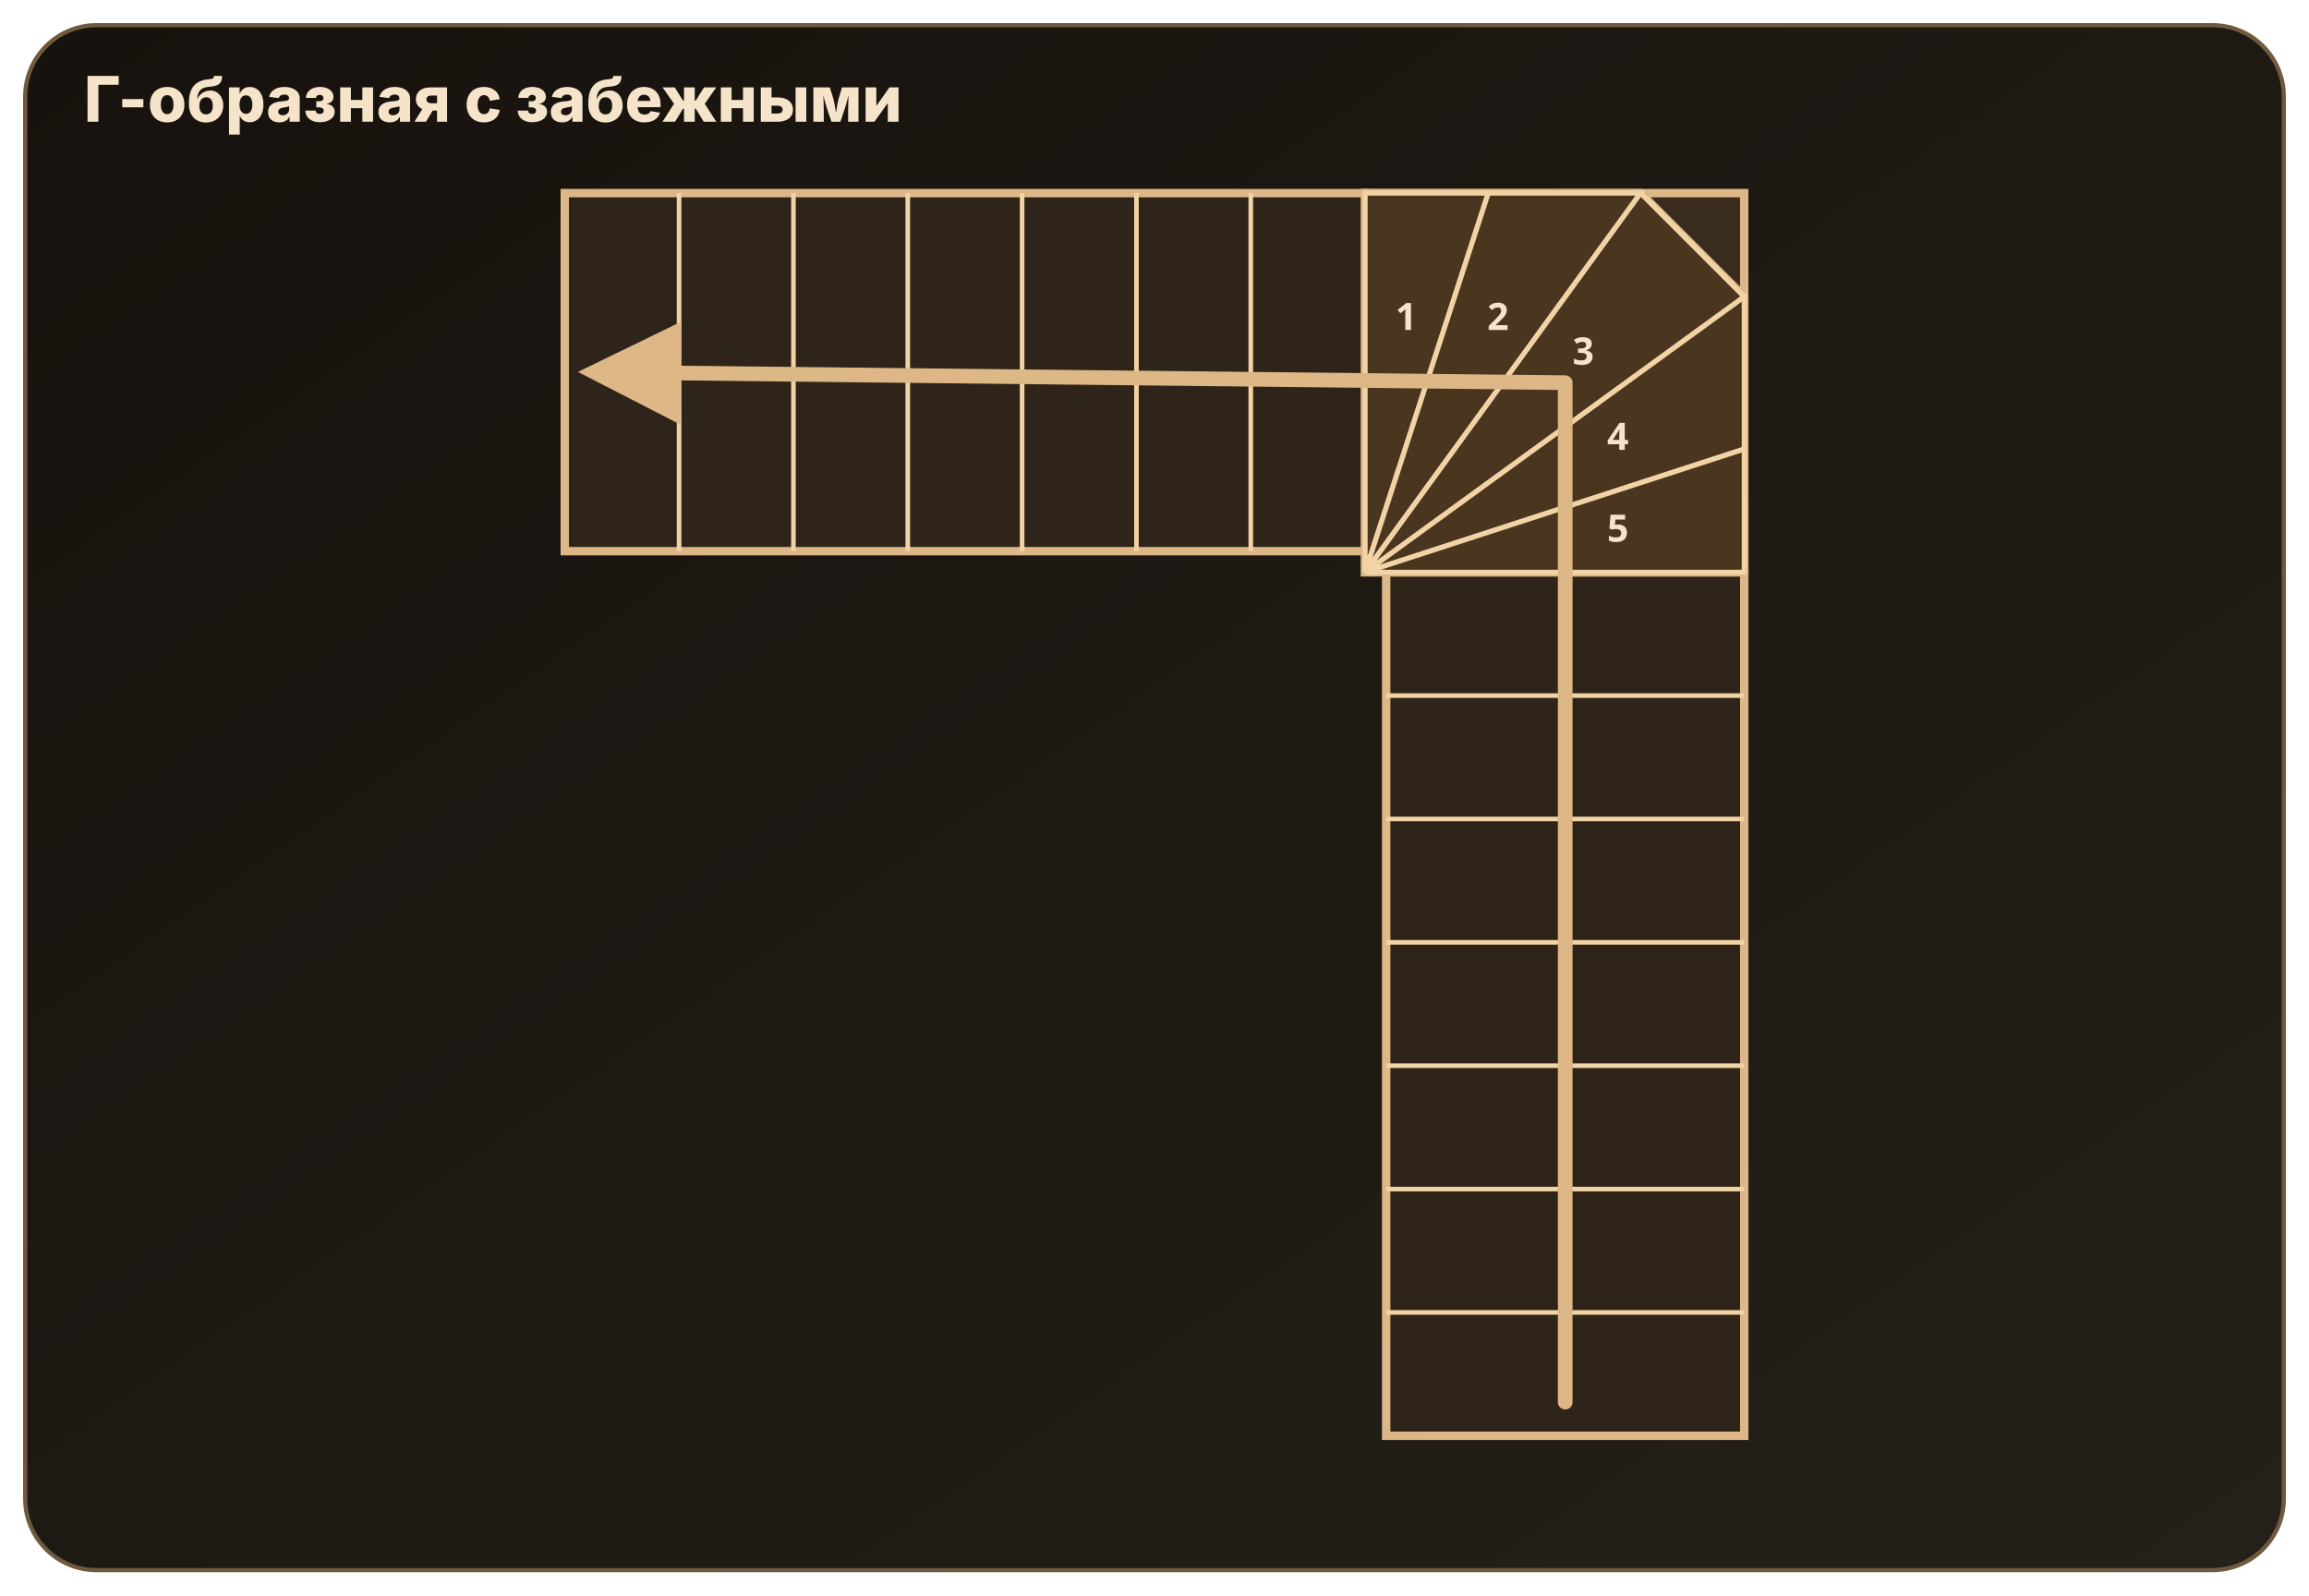
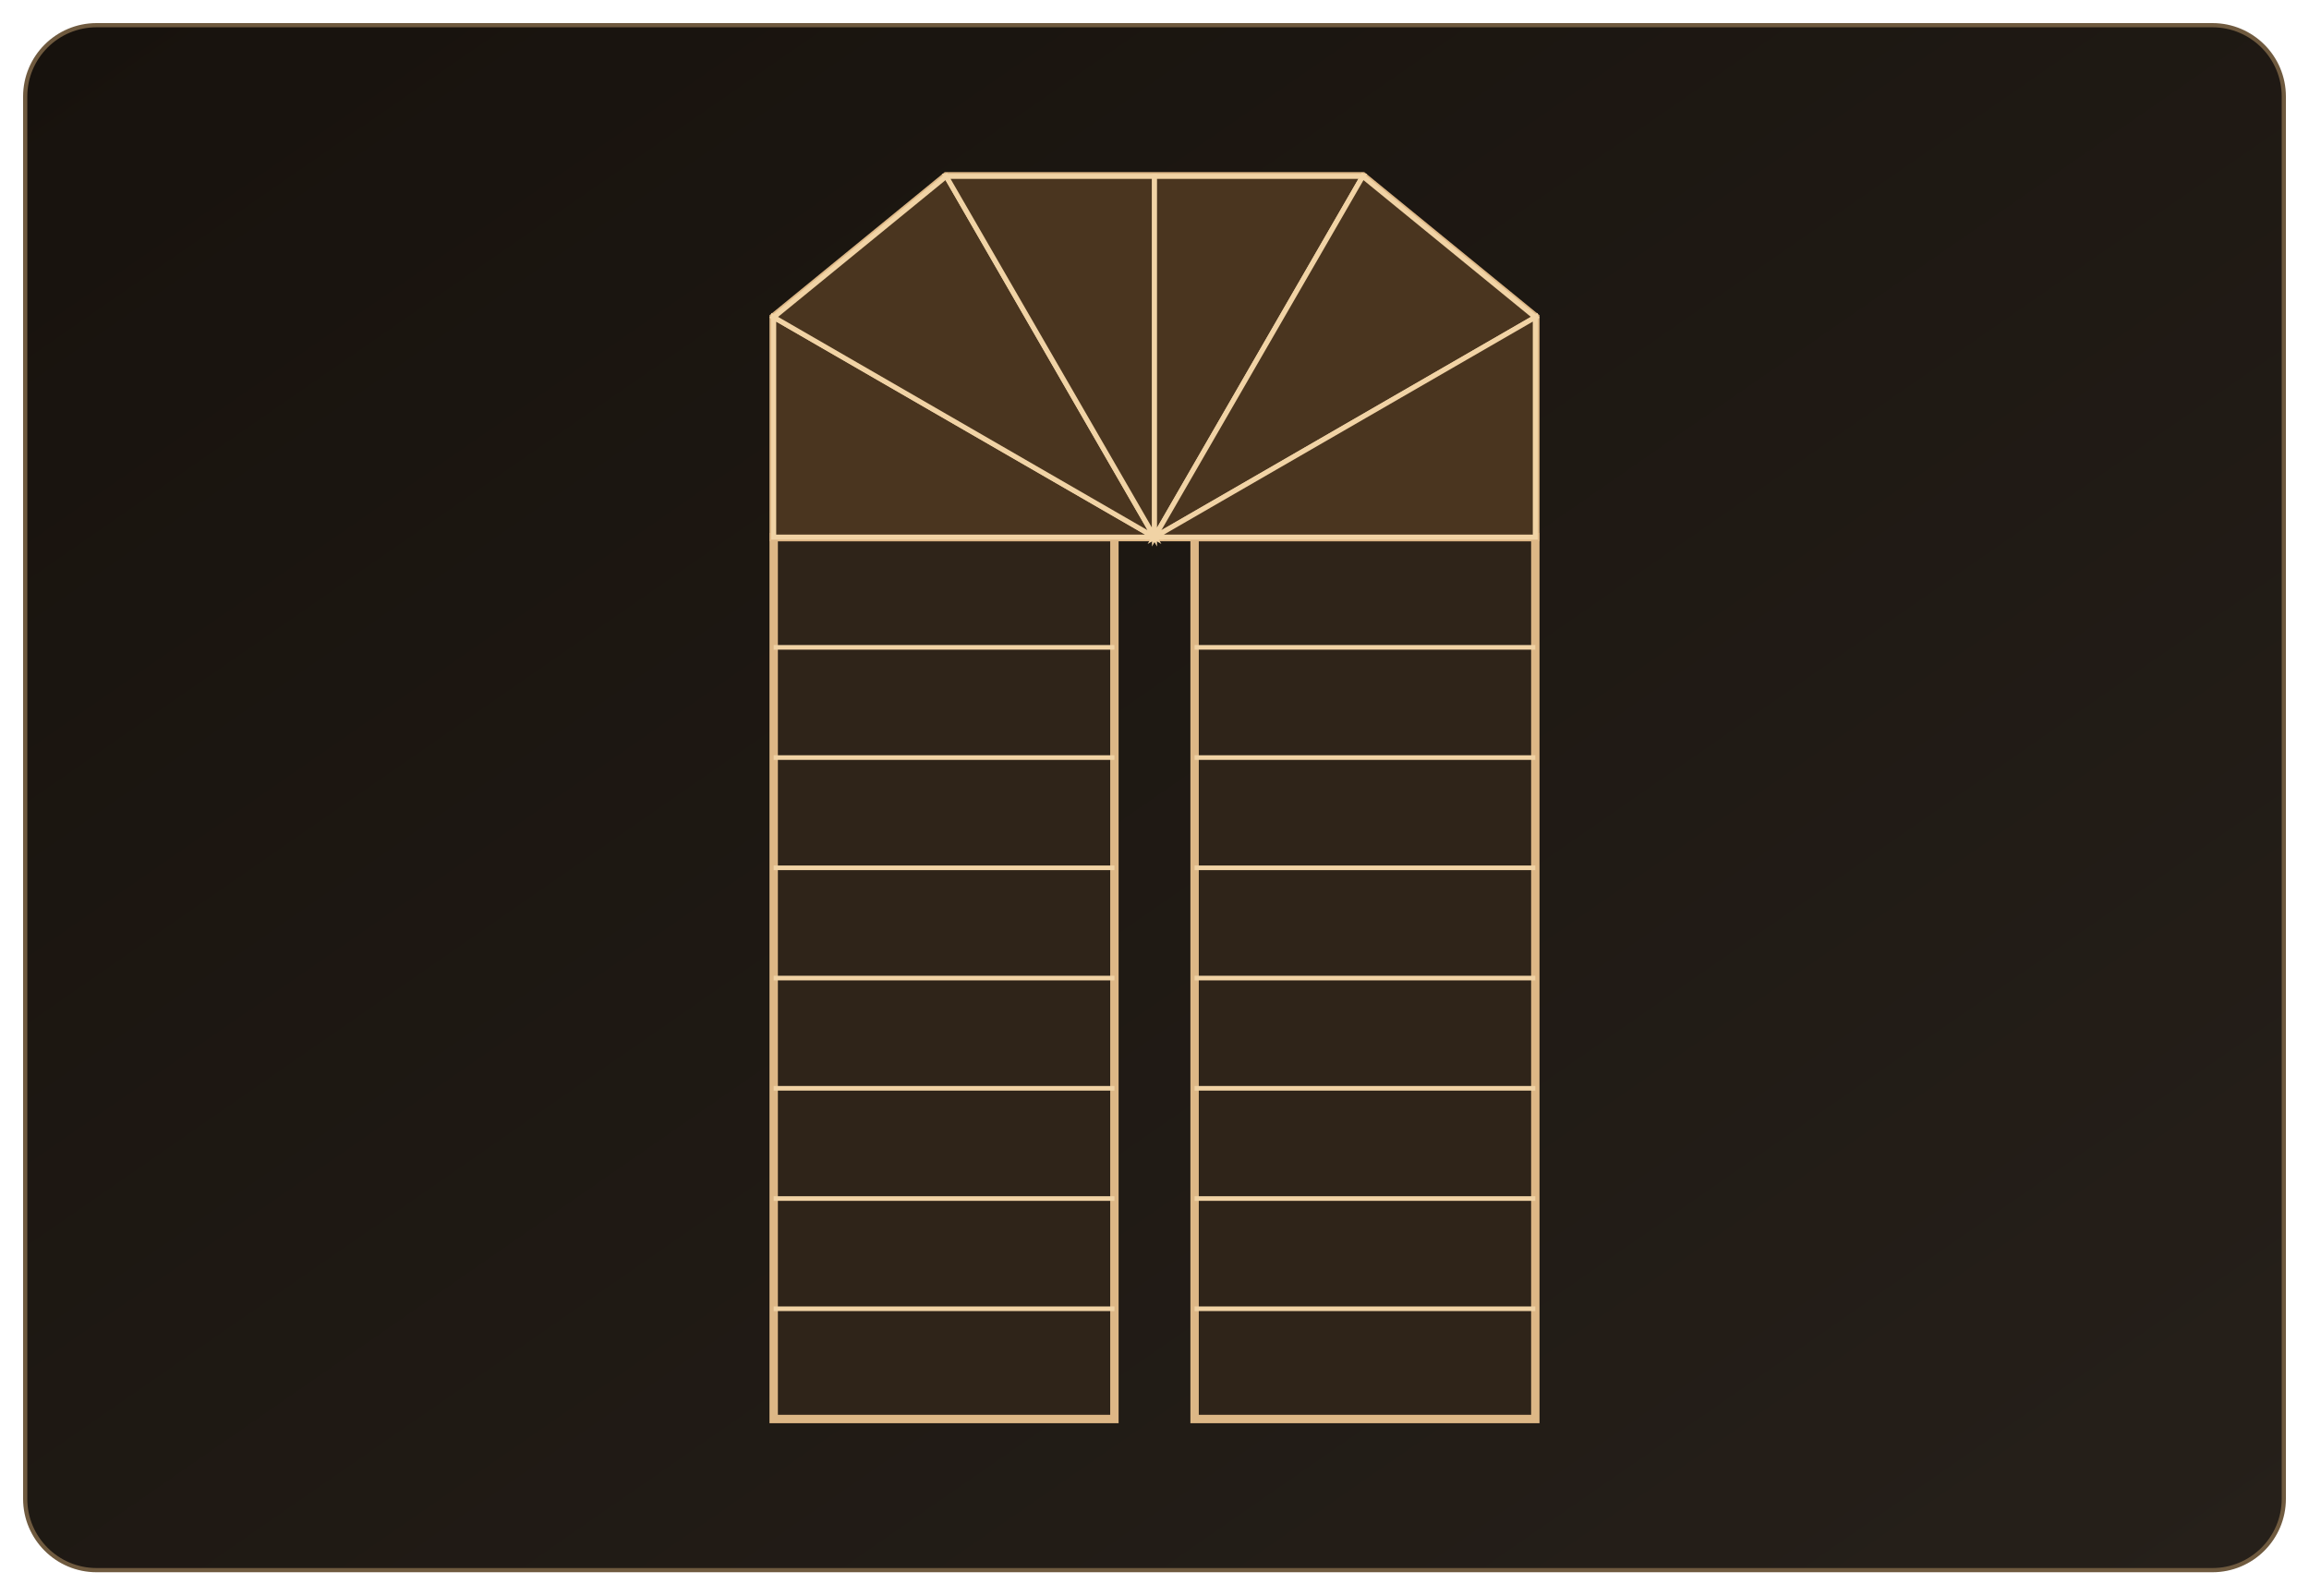
- <svg xmlns="http://www.w3.org/2000/svg" class="tekstura-preview-card" viewBox="0 0 1100 760" role="img" aria-label="stair-winder-card: Г-образная с забежными">
+ <svg xmlns="http://www.w3.org/2000/svg" class="tekstura-preview-card" viewBox="0 0 1100 760" role="img" aria-label="stair-winder-card">
  <defs>
    <linearGradient id="card-bg" x1="0" y1="0" x2="1" y2="1">
      <stop stop-color="#17120d" />
      <stop offset="1" stop-color="#26201a" />
    </linearGradient>
-     <marker id="arrow" viewBox="0 0 10 10" refX="8" refY="5" markerWidth="7" markerHeight="7" orient="auto-start-reverse">
-       <path d="M 0 0 L 10 5 L 0 10 z" fill="#ddb786" />
-     </marker>
  </defs>
  <style>
-     .tekstura-preview-card{background:#17120d}.frame{fill:url(#card-bg);stroke:#6f5a3f;stroke-width:2}.zone{fill:#2f2419;stroke:#ddb786;stroke-width:4;vector-effect:non-scaling-stroke}.turn{fill:#3a2d1d}.outline{fill:#201913;stroke:#8d7655}.tread{stroke:#f1d3a5;stroke-width:2.2;vector-effect:non-scaling-stroke}.winder-envelope{fill:#332617;stroke:#ddb786;stroke-width:4;vector-effect:non-scaling-stroke}.winder-step{fill:#4a351f;stroke:#f1d3a5;stroke-width:2.4;vector-effect:non-scaling-stroke}.route{fill:none;stroke:#ddb786;stroke-width:7;stroke-linecap:round;stroke-linejoin:round;marker-end:url(#arrow);vector-effect:non-scaling-stroke}.caption{font:800 30px system-ui,-apple-system,BlinkMacSystemFont,'Segoe UI',sans-serif;fill:#f5e4c9}.step-no{font:800 18px system-ui,sans-serif;fill:#f5e4c9;text-anchor:middle}
+     .tekstura-preview-card{background:#17120d}.frame{fill:url(#card-bg);stroke:#6f5a3f;stroke-width:2}.zone{fill:#2f2419;stroke:#ddb786;stroke-width:4;vector-effect:non-scaling-stroke}.turn{fill:#3a2d1d}.tread{stroke:#f1d3a5;stroke-width:2.2;vector-effect:non-scaling-stroke}.winder-envelope{fill:#332617;stroke:#ddb786;stroke-width:4;vector-effect:non-scaling-stroke}.winder-step{fill:#4a351f;stroke:#f1d3a5;stroke-width:2.4;vector-effect:non-scaling-stroke}
  </style>
  <rect class="frame" x="12" y="12" width="1076" height="736" rx="34" />
-   <text class="caption" x="40" y="58">Г-образная с забежными</text>
  <g>
-     <rect class="zone" data-zone="flight1" x="660.37" y="272.61" width="170.58" height="411.39" />
-     <rect class="zone turn" data-zone="turn" x="650.34" y="92" width="180.61" height="180.61" />
-     <rect class="zone" data-zone="flight2" x="269.05" y="92" width="381.29" height="170.58" />
-     <polygon class="winder-envelope" data-zone="turn" points="650.34,272.61 650.34,92 709.02,92 781.56,92 830.95,141.39 830.95,213.93 830.95,272.61" />
-     <g>
-       <polygon class="winder-step" data-zone="turn" points="650.34,272.61 650.34,92 709.02,92" />
-       <text class="step-no" x="669.90" y="157.20">1</text>
-     </g>
-     <g>
-       <polygon class="winder-step" data-zone="turn" points="650.34,272.61 709.02,92 781.56,92" />
-       <text class="step-no" x="713.64" y="157.20">2</text>
-     </g>
-     <g>
-       <polygon class="winder-step" data-zone="turn" points="650.34,272.61 781.56,92 830.95,141.39" />
-       <text class="step-no" x="754.28" y="173.67">3</text>
-     </g>
-     <g>
-       <polygon class="winder-step" data-zone="turn" points="650.34,272.61 830.95,141.39 830.95,213.93" />
-       <text class="step-no" x="770.75" y="214.31">4</text>
-     </g>
-     <g>
-       <polygon class="winder-step" data-zone="turn" points="650.34,272.61 830.95,213.93 830.95,272.61" />
-       <text class="step-no" x="770.75" y="258.05">5</text>
-     </g>
-     <line class="tread" x1="660.37" y1="331.38" x2="830.95" y2="331.38" />
-     <line class="tread" x1="660.37" y1="390.15" x2="830.95" y2="390.15" />
-     <line class="tread" x1="660.37" y1="448.92" x2="830.95" y2="448.92" />
-     <line class="tread" x1="660.37" y1="507.69" x2="830.95" y2="507.69" />
-     <line class="tread" x1="660.37" y1="566.46" x2="830.95" y2="566.46" />
-     <line class="tread" x1="660.37" y1="625.23" x2="830.95" y2="625.23" />
-     <line class="tread" x1="323.52" y1="92" x2="323.52" y2="262.58" />
-     <line class="tread" x1="377.99" y1="92" x2="377.99" y2="262.58" />
-     <line class="tread" x1="432.46" y1="92" x2="432.46" y2="262.58" />
-     <line class="tread" x1="486.93" y1="92" x2="486.93" y2="262.58" />
-     <line class="tread" x1="541.4" y1="92" x2="541.4" y2="262.58" />
-     <line class="tread" x1="595.87" y1="92" x2="595.87" y2="262.58" />
-     <path class="route" d="M745.66 667.95 L745.66 182.31 L285.11 177.29" />
+     <rect class="zone" data-zone="flight1" x="368.58" y="255.87" width="162.32" height="420.13" />
+     <rect class="zone" data-zone="flight2" x="569.1" y="255.87" width="162.32" height="420.13" />
+     <polygon class="winder-envelope" data-zone="turn" points="550,255.87 368.58,255.87 368.58,151.13 450.77,84 550,84 649.23,84 731.42,151.13 731.42,255.87" />
+     <polygon class="winder-step" data-zone="turn" points="550,255.87 368.58,255.87 368.58,151.13" />
+     <polygon class="winder-step" data-zone="turn" points="550,255.87 368.58,151.13 450.77,84" />
+     <polygon class="winder-step" data-zone="turn" points="550,255.87 450.77,84 550,84" />
+     <polygon class="winder-step" data-zone="turn" points="550,255.87 550,84 649.23,84" />
+     <polygon class="winder-step" data-zone="turn" points="550,255.87 649.23,84 731.42,151.13" />
+     <polygon class="winder-step" data-zone="turn" points="550,255.87 731.42,151.13 731.42,255.87" />
+     <line class="tread" x1="368.58" y1="308.39" x2="530.9" y2="308.39" />
+     <line class="tread" x1="368.58" y1="360.9" x2="530.9" y2="360.9" />
+     <line class="tread" x1="368.58" y1="413.42" x2="530.9" y2="413.42" />
+     <line class="tread" x1="368.58" y1="465.94" x2="530.9" y2="465.94" />
+     <line class="tread" x1="368.58" y1="518.45" x2="530.9" y2="518.45" />
+     <line class="tread" x1="368.58" y1="570.97" x2="530.9" y2="570.97" />
+     <line class="tread" x1="368.58" y1="623.48" x2="530.9" y2="623.48" />
+     <line class="tread" x1="569.1" y1="308.39" x2="731.42" y2="308.39" />
+     <line class="tread" x1="569.1" y1="360.9" x2="731.42" y2="360.9" />
+     <line class="tread" x1="569.1" y1="413.42" x2="731.42" y2="413.42" />
+     <line class="tread" x1="569.1" y1="465.94" x2="731.42" y2="465.94" />
+     <line class="tread" x1="569.1" y1="518.45" x2="731.42" y2="518.45" />
+     <line class="tread" x1="569.1" y1="570.97" x2="731.42" y2="570.97" />
+     <line class="tread" x1="569.1" y1="623.48" x2="731.42" y2="623.48" />
  </g>
</svg>
